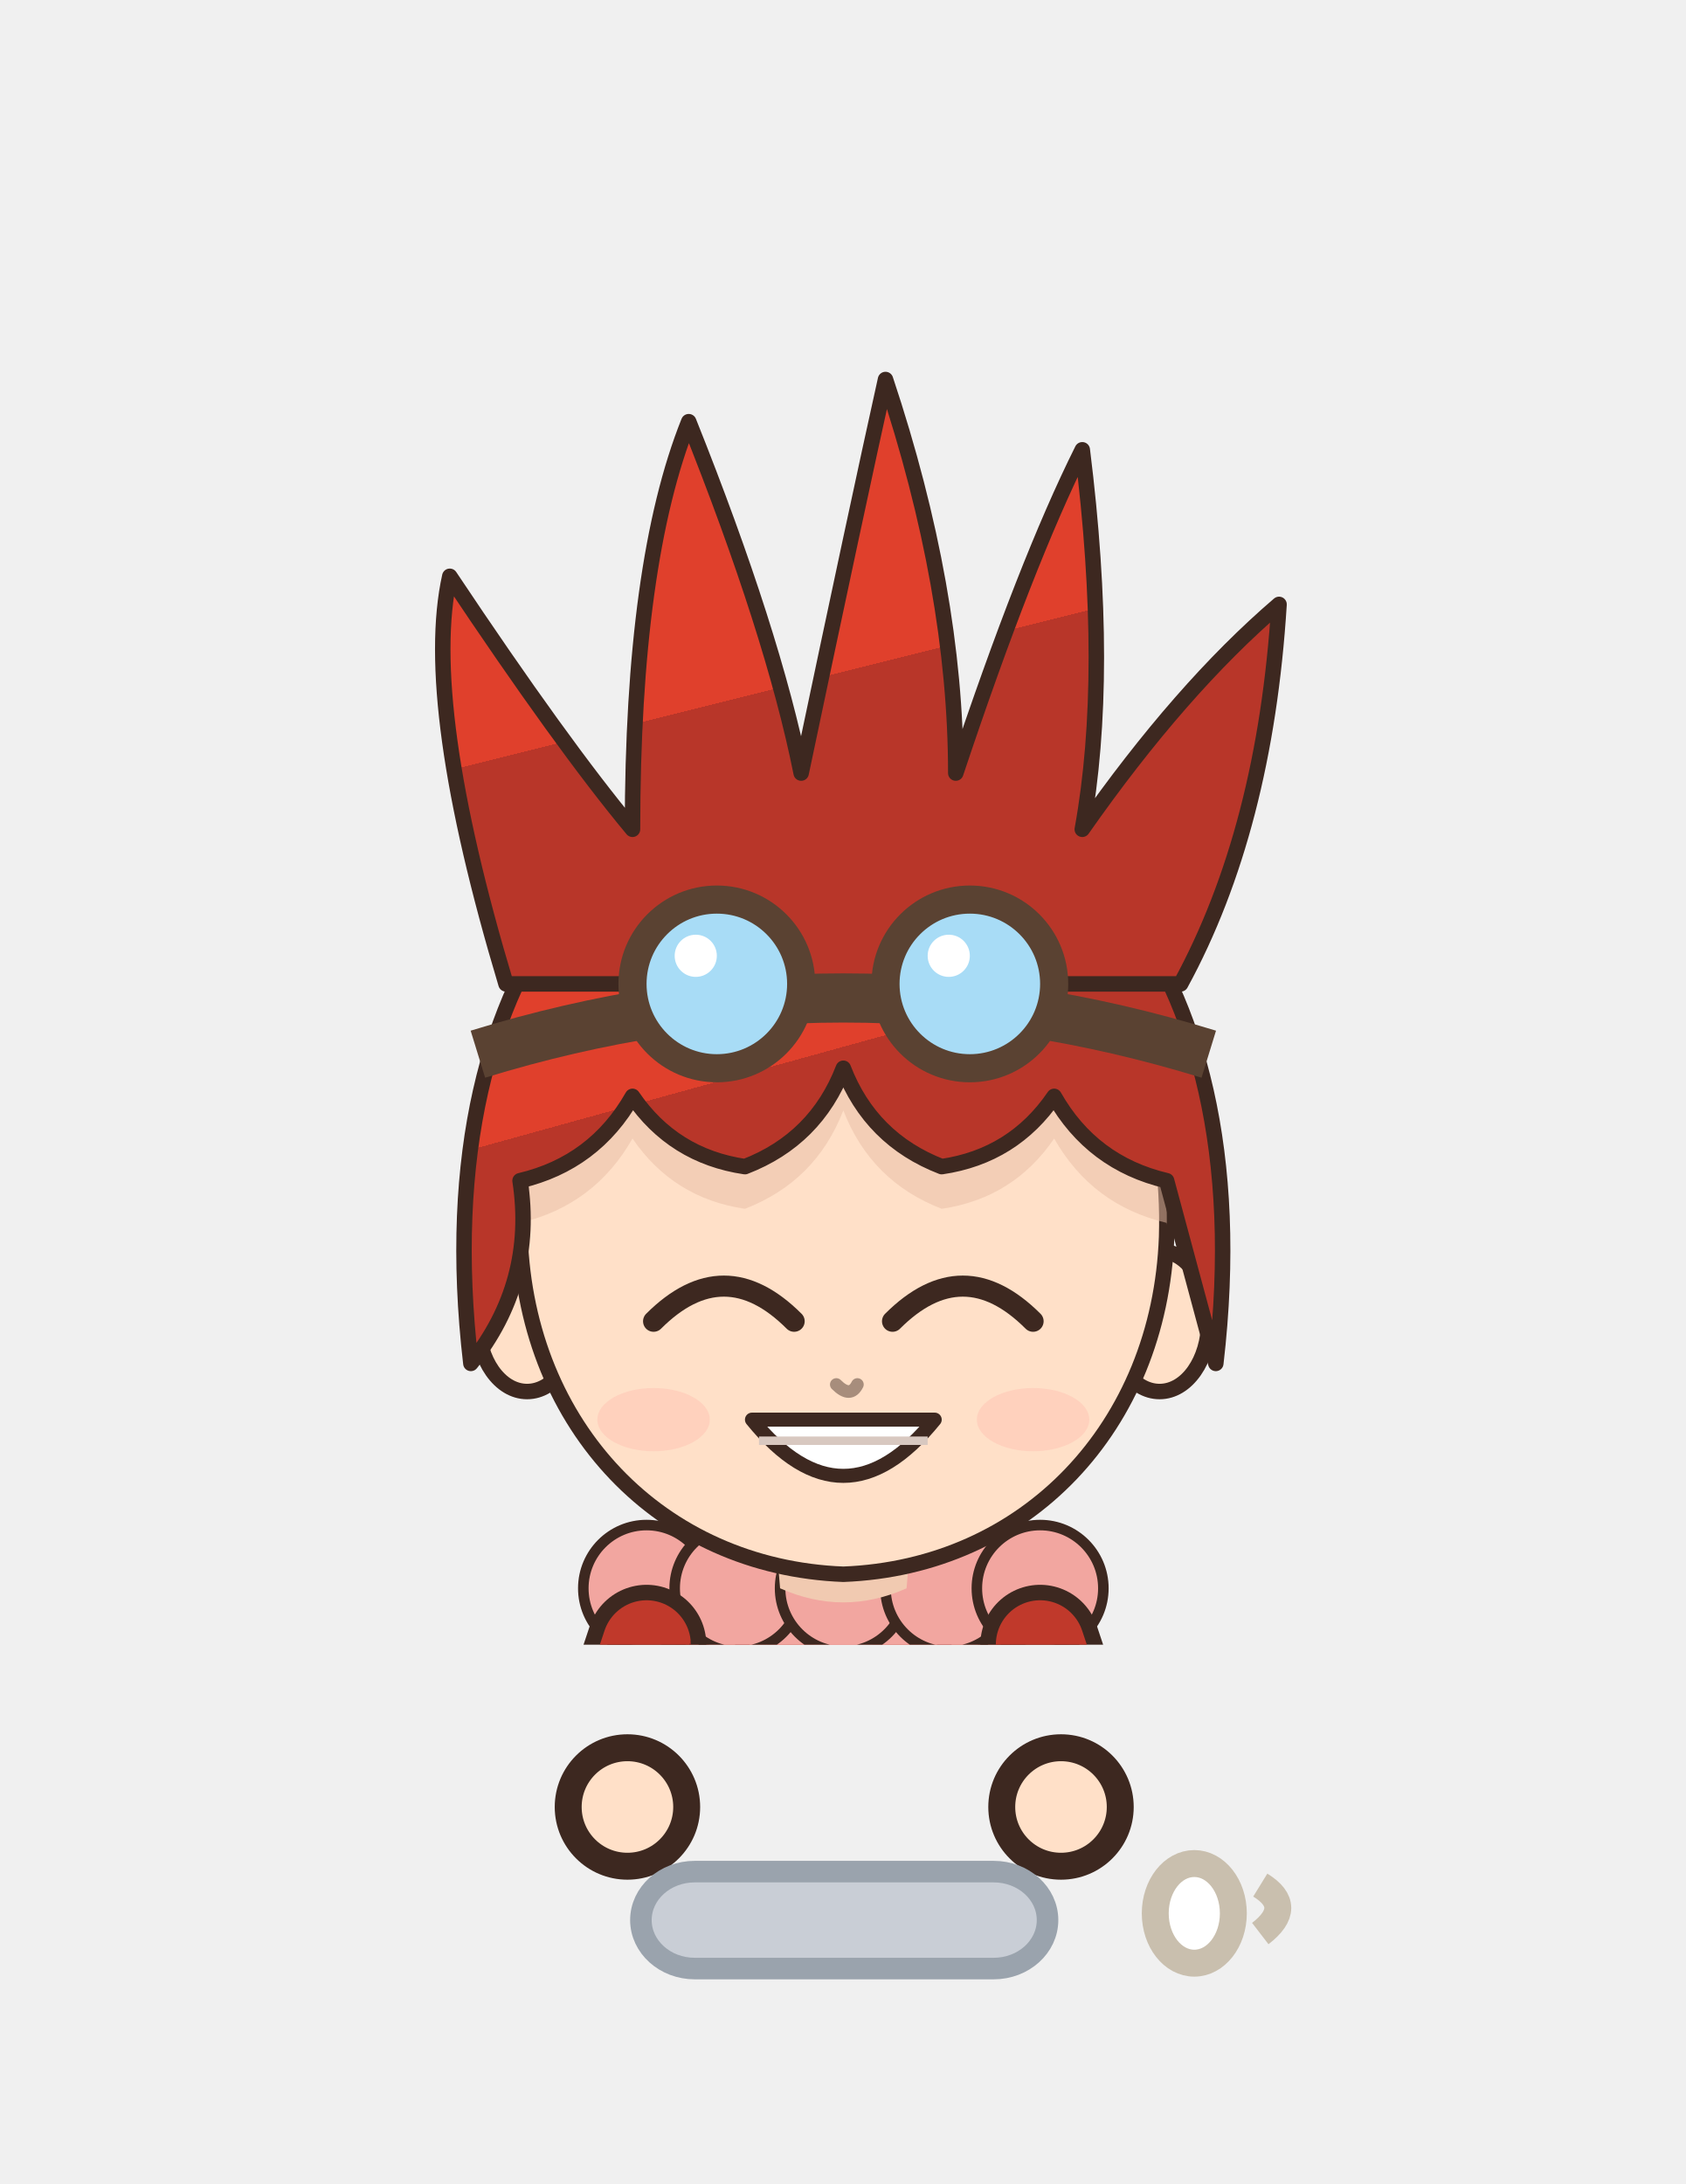
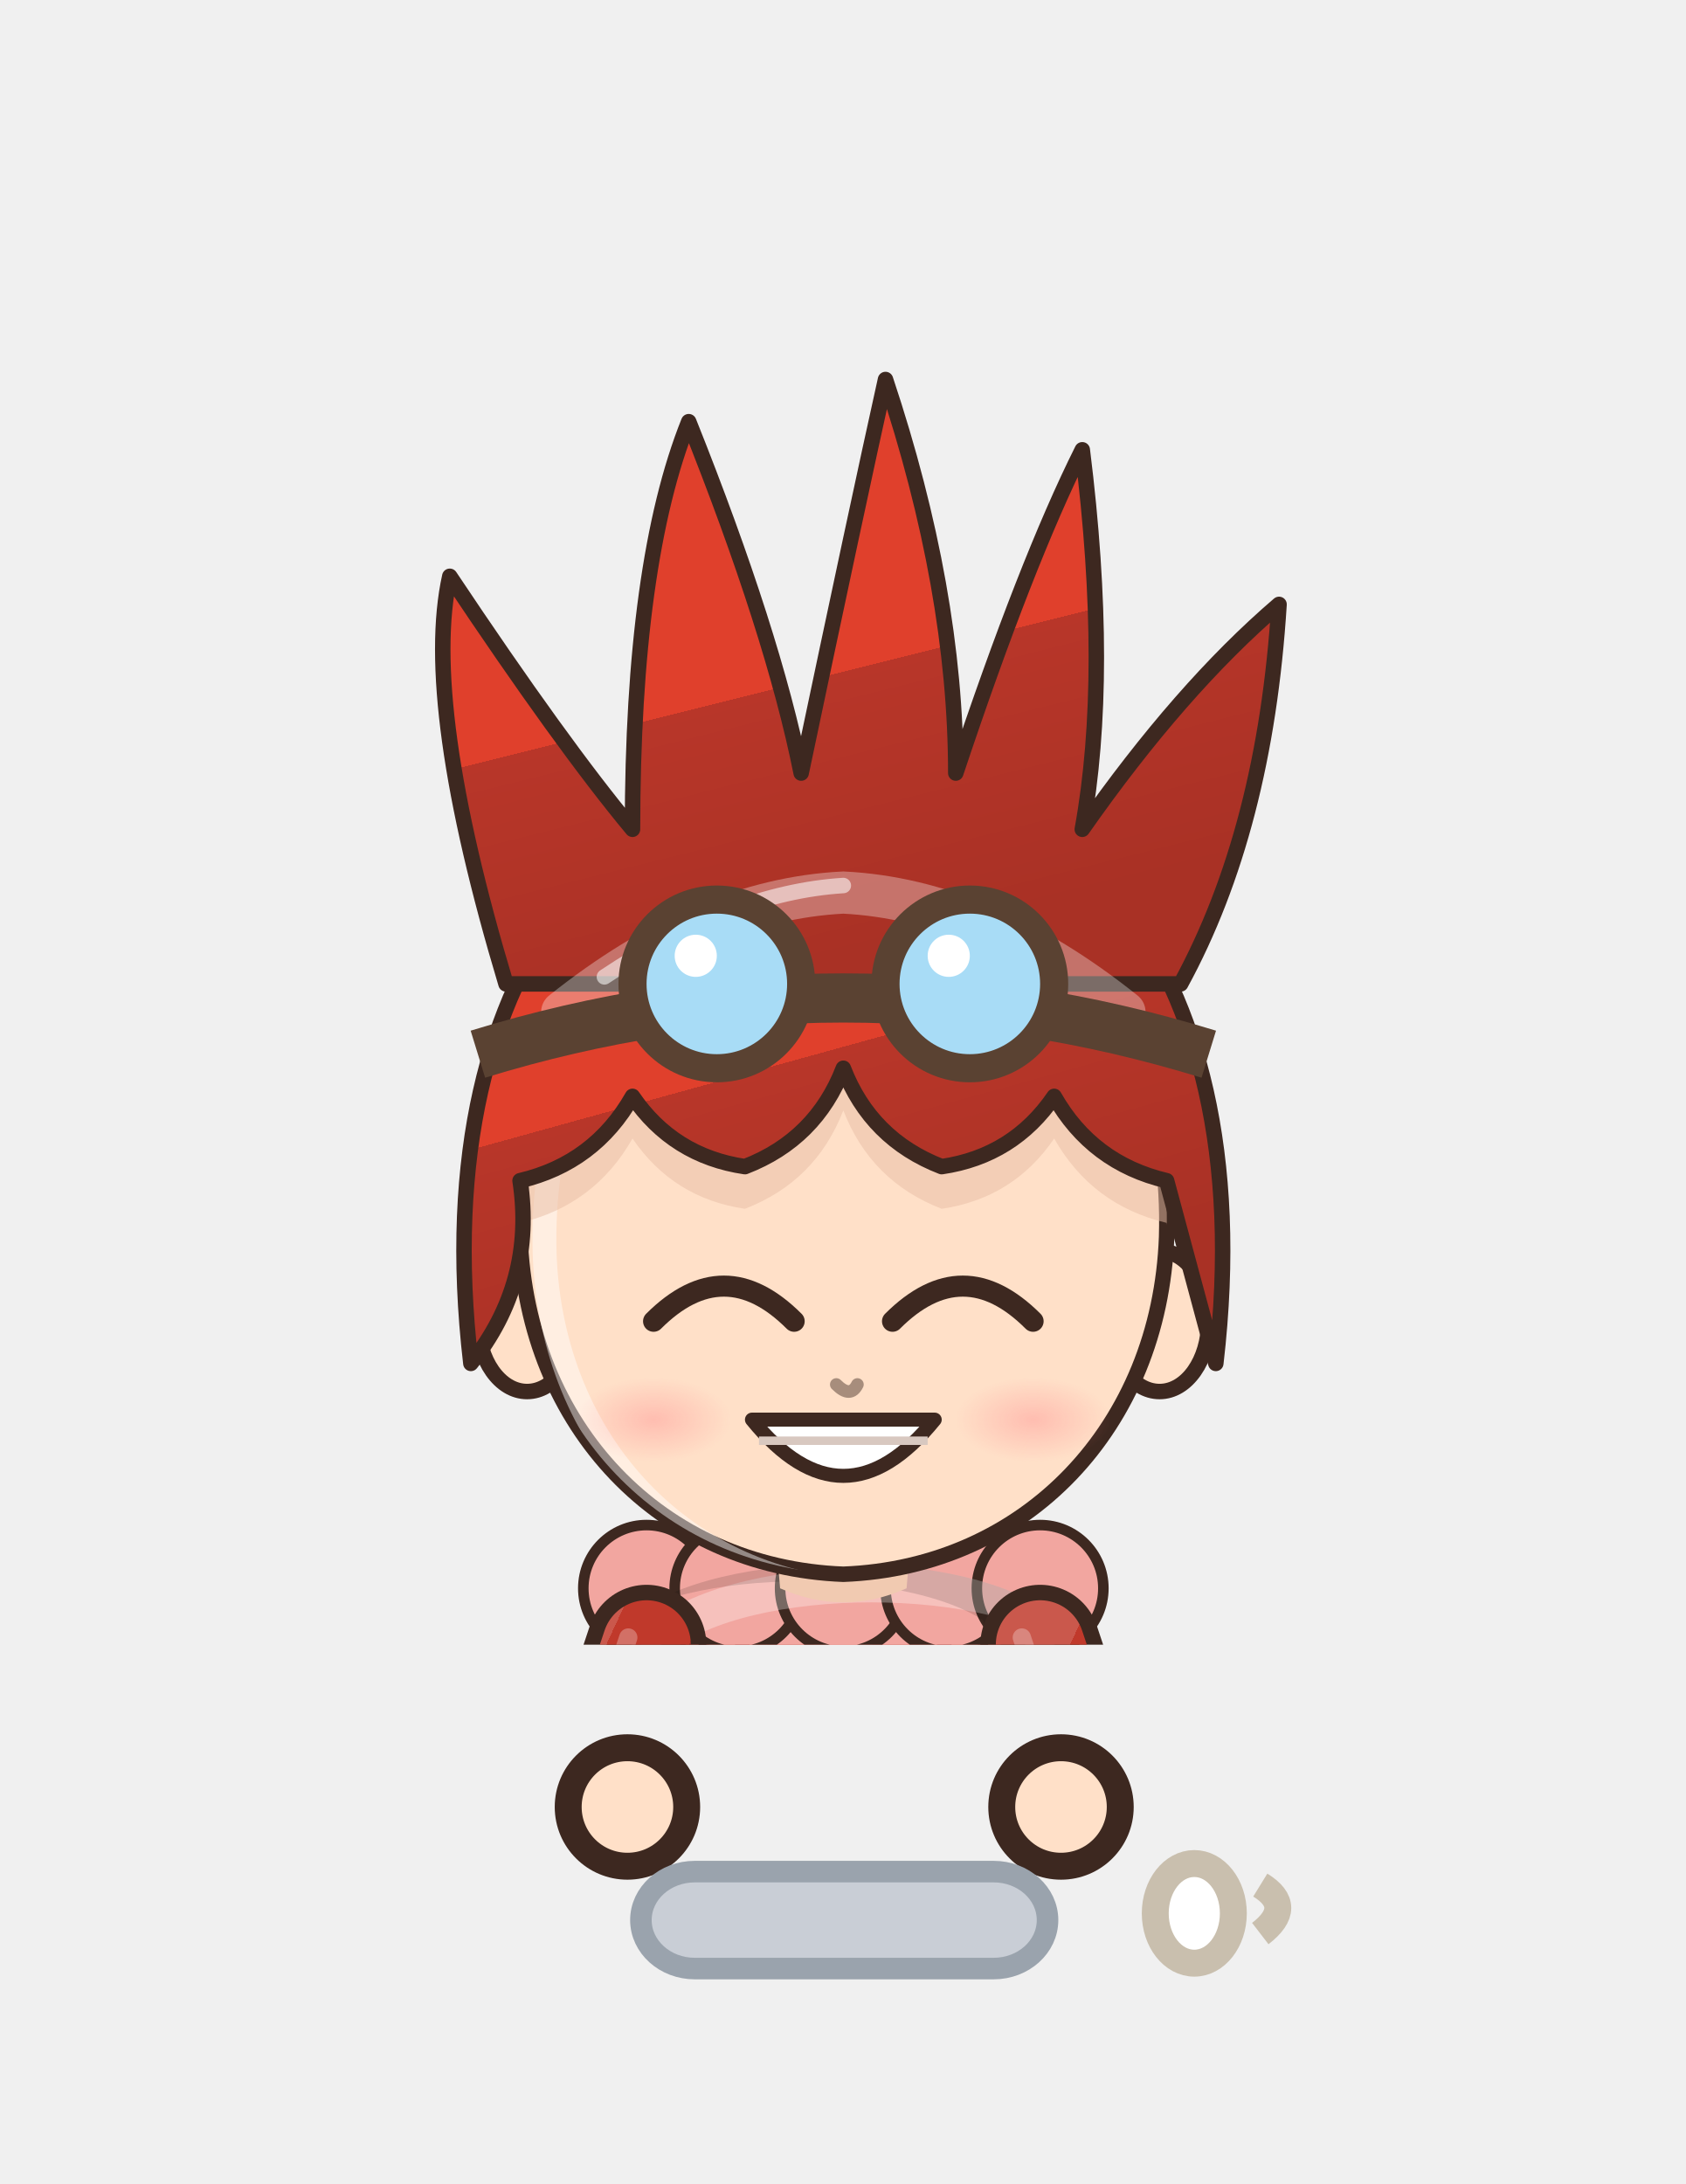
<svg xmlns="http://www.w3.org/2000/svg" viewBox="972.4 332.9 62.6 81.1" width="62.6" height="81.1">
  <svg x="972.4" y="332.9" viewBox="-120 -180 240 234.02" width="62.634" height="61.073">
    <defs>
      <linearGradient id="hair107" x1="0" y1="0" x2=".35" y2="1">
-         <stop offset="0" stop-color="#e0402c" />
+         <stop offset="0" stop-color="#e45e4d" />
+         <stop offset=".16" stop-color="#e45e4d" />
+         <stop offset=".16" stop-color="#e0402c" />
        <stop offset=".58" stop-color="#e0402c" />
        <stop offset=".58" stop-color="#b83629" />
-         <stop offset="1" stop-color="#b83629" />
+         <stop offset="1" stop-color="#a93125" />
      </linearGradient>
      <radialGradient id="skin107" cx=".4" cy=".32" r=".85">
        <stop offset="0" stop-color="#ffe0c8" />
        <stop offset=".84" stop-color="#ffe0c8" />
        <stop offset=".84" stop-color="#f1cab1" />
        <stop offset="1" stop-color="#f1cab1" />
      </radialGradient>
      <linearGradient id="cloth107" x1="0" y1="0" x2=".45" y2="1">
-         <stop offset="0" stop-color="#c0392b" />
+         <stop offset="0" stop-color="#ca584c" />
+         <stop offset=".16" stop-color="#ca584c" />
+         <stop offset=".16" stop-color="#c0392b" />
        <stop offset=".6" stop-color="#c0392b" />
        <stop offset=".6" stop-color="#a23129" />
-         <stop offset="1" stop-color="#a23129" />
+         <stop offset="1" stop-color="#952d25" />
      </linearGradient>
      <linearGradient id="iris107" x1="0" y1="0" x2="0" y2="1">
        <stop offset="0" stop-color="#5a481a" />
        <stop offset=".5" stop-color="#c9a23a" />
        <stop offset="1" stop-color="#e1cb92" />
      </linearGradient>
      <linearGradient id="straw107" x1="0" y1="0" x2=".3" y2="1">
-         <stop offset="0" stop-color="#ffe39a" />
+         <stop offset="0" stop-color="#ffe7aa" />
+         <stop offset=".16" stop-color="#ffe7aa" />
+         <stop offset=".16" stop-color="#ffe39a" />
        <stop offset=".58" stop-color="#ffe39a" />
        <stop offset=".58" stop-color="#e9b456" />
-         <stop offset="1" stop-color="#e9b456" />
+         <stop offset="1" stop-color="#d6a54f" />
      </linearGradient>
+       <radialGradient id="blush107">
+         <stop offset="0" stop-color="#ff7f86" stop-opacity=".9" />
+         <stop offset="1" stop-color="#ff7f86" stop-opacity="0" />
+       </radialGradient>
      <clipPath id="face107">
        <path d="M -46,-4 C -47,-38 -25,-55 0,-55 C 25,-55 47,-38 46,-4 C 45,23 26,43 0,44 C -26,43 -45,23 -46,-4 Z" />
      </clipPath>
+       <clipPath id="torso107">
+         <path d="M -30,50 C -34,68 -28,94 -26,124 L 26,124 C 28,94 34,68 30,50 C 18,40 -18,40 -30,50 Z" />
+       </clipPath>
    </defs>
-     <rect x="-23" y="118" width="20" height="84" rx="8" fill="#2b2a38" stroke="#3d2820" stroke-width="2.2" stroke-linejoin="round" />
+     <ellipse cx="0" cy="208" rx="42" ry="7" fill="#000000" opacity=".16" />
+     <path d="M -23.5,118 Q -24.5,160.0 -20.5,202 L -5.5,202 Q -1.5,160.0 -2.5,118 Z" fill="#2b2a38" stroke="#3d2820" stroke-width="2.2" stroke-linejoin="round" />
+     <path d="M -9,124 Q -8,160 -10,196" stroke="#000000" stroke-width="4.5" fill="none" opacity=".14" stroke-linecap="round" />
+     <path d="M -18,126 Q -19,150 -18,170" stroke="#ffffff" stroke-width="2" fill="none" opacity=".22" stroke-linecap="round" />
    <ellipse cx="-13" cy="205" rx="14" ry="7" fill="#3a2a24" stroke="#3d2820" stroke-width="2.2" stroke-linejoin="round" />
-     <rect x="3" y="118" width="20" height="84" rx="8" fill="#2b2a38" stroke="#3d2820" stroke-width="2.2" stroke-linejoin="round" />
+     <ellipse cx="-17" cy="202.5" rx="5" ry="2" fill="#ffffff" opacity=".35" />
+     <path d="M 2.5,118 Q 1.5,160.0 5.5,202 L 20.5,202 Q 24.5,160.0 23.5,118 Z" fill="#2b2a38" stroke="#3d2820" stroke-width="2.2" stroke-linejoin="round" />
+     <path d="M 17,124 Q 18,160 16,196" stroke="#000000" stroke-width="4.5" fill="none" opacity=".14" stroke-linecap="round" />
+     <path d="M 8,126 Q 7,150 8,170" stroke="#ffffff" stroke-width="2" fill="none" opacity=".22" stroke-linecap="round" />
    <ellipse cx="13" cy="205" rx="14" ry="7" fill="#3a2a24" stroke="#3d2820" stroke-width="2.2" stroke-linejoin="round" />
+     <ellipse cx="9" cy="202.5" rx="5" ry="2" fill="#ffffff" opacity=".35" />
    <path d="M -30,50 C -34,68 -28,94 -26,124 L 26,124 C 28,94 34,68 30,50 C 18,40 -18,40 -30,50 Z" fill="url(#cloth107)" stroke="#3d2820" stroke-width="2.2" stroke-linejoin="round" />
    <path d="M -11,42 L 11,42 L 11,124 L -11,124 Z" fill="#f2a6a0" />
    <path d="M -11,42 L -20,74 L -11,124 M 11,42 L 20,74 L 11,124" stroke="#852a27" stroke-width="2" fill="none" />
    <circle cx="-28" cy="46" r="9" fill="#f2a6a0" stroke="#3d2820" stroke-width="1.5" />
    <circle cx="-15" cy="46" r="9" fill="#f2a6a0" stroke="#3d2820" stroke-width="1.5" />
    <circle cx="0" cy="46" r="9" fill="#f2a6a0" stroke="#3d2820" stroke-width="1.5" />
    <circle cx="15" cy="46" r="9" fill="#f2a6a0" stroke="#3d2820" stroke-width="1.5" />
    <circle cx="28" cy="46" r="9" fill="#f2a6a0" stroke="#3d2820" stroke-width="1.5" />
+     <g clip-path="url(#torso107)">
+       <path d="M -30,50 C -34,68 -28,94 -26,124 L 26,124 C 28,94 34,68 30,50 C 18,40 -18,40 -30,50 Z" transform="translate(4,3)" fill="none" stroke="#ffffff" stroke-width="5" opacity=".3" />
+       <path d="M -30,50 C -34,68 -28,94 -26,124 L 26,124 C 28,94 34,68 30,50 C 18,40 -18,40 -30,50 Z" transform="translate(-6,-2)" fill="none" stroke="#000000" stroke-width="9" opacity=".13" />
+     </g>
    <path d="M -27,112 L -36,176 L -10,176 L -9,118 Z M 27,112 L 36,176 L 10,176 L 9,118 Z" fill="url(#cloth107)" stroke="#3d2820" stroke-width="2.2" stroke-linejoin="round" />
    <path d="M -28,54 L -38,84 L -31,102" stroke="#3d2820" stroke-width="17" fill="none" stroke-linecap="round" stroke-linejoin="round" />
    <path d="M -28,54 L -38,84 L -31,102" stroke="url(#cloth107)" stroke-width="12.6" fill="none" stroke-linecap="round" stroke-linejoin="round" />
+     <path d="M -28,54 L -38,84 L -31,102" transform="translate(-2.6,-1)" stroke="#ffffff" stroke-width="2.6" fill="none" stroke-linecap="round" stroke-linejoin="round" opacity=".28" />
    <path d="M 28,54 L 38,84 L 31,102" stroke="#3d2820" stroke-width="17" fill="none" stroke-linecap="round" stroke-linejoin="round" />
    <path d="M 28,54 L 38,84 L 31,102" stroke="url(#cloth107)" stroke-width="12.6" fill="none" stroke-linecap="round" stroke-linejoin="round" />
+     <path d="M 28,54 L 38,84 L 31,102" transform="translate(-2.6,-1)" stroke="#ffffff" stroke-width="2.6" fill="none" stroke-linecap="round" stroke-linejoin="round" opacity=".28" />
    <circle cx="-31" cy="102" r="8.5" fill="url(#skin107)" stroke="#3d2820" stroke-width="2.2" />
    <circle cx="31" cy="102" r="8.5" fill="url(#skin107)" stroke="#3d2820" stroke-width="2.2" />
    <path d="M -44,64 L -32,62 L -31,72 L -43,74 Z" fill="#5cb87a" stroke="#3d2820" stroke-width="1.4" />
    <path d="M -10,34 L 10,34 L 9,46 Q 0,50 -9,46 Z" fill="#f1cab1" />
    <ellipse cx="-45" cy="8" rx="7" ry="10" fill="url(#skin107)" stroke="#3d2820" stroke-width="2.2" stroke-linejoin="round" />
    <ellipse cx="45" cy="8" rx="7" ry="10" fill="url(#skin107)" stroke="#3d2820" stroke-width="2.2" stroke-linejoin="round" />
    <path d="M -46,-4 C -47,-38 -25,-55 0,-55 C 25,-55 47,-38 46,-4 C 45,23 26,43 0,44 C -26,43 -45,23 -46,-4 Z" fill="url(#skin107)" stroke="#3d2820" stroke-width="2.2" stroke-linejoin="round" />
    <g clip-path="url(#face107)">
+       <path d="M -46,-4 C -47,-38 -25,-55 0,-55 C 25,-55 47,-38 46,-4 C 45,23 26,43 0,44 C -26,43 -45,23 -46,-4 Z" transform="translate(3.5,2.5)" fill="none" stroke="#ffffff" stroke-width="3.4" opacity=".45" />
+     </g>
+     <g clip-path="url(#face107)">
      <path d="M -53,14 C -60,-46 -28,-72 0,-72 C 28,-72 60,-46 53,14 L 46,-12 Q 35.4,-14.5 30,-24 Q 24.2,-15.5 14,-14 Q 3.9,-17.9 0,-28 Q -3.9,-17.9 -14,-14 Q -24.2,-15.5 -30,-24 Q -35.4,-14.5 -46,-12 Q -43.8,2.5 -53,14 Z" transform="translate(0,6)" fill="#e7bca4" opacity=".5" />
    </g>
    <path d="M -27,8 Q -17,-2 -7,8" stroke="#3d2820" stroke-width="3" fill="none" stroke-linecap="round" />
    <path d="M 7,8 Q 17,-2 27,8" stroke="#3d2820" stroke-width="3" fill="none" stroke-linecap="round" />
    <path d="M -13,22 Q 0,38 13,22 Z" fill="#ffffff" stroke="#3d2820" stroke-width="2" stroke-linejoin="round" />
    <path d="M -12,25 L 12,25" stroke="#d8c8c0" stroke-width="1.2" />
-     <ellipse cx="-27" cy="22" rx="8" ry="4.5" fill="#ff8c8c" opacity="0.18" />
-     <ellipse cx="27" cy="22" rx="8" ry="4.5" fill="#ff8c8c" opacity="0.18" />
+     <ellipse cx="-27" cy="22" rx="11" ry="6" fill="url(#blush107)" opacity="0.40" />
+     <ellipse cx="27" cy="22" rx="11" ry="6" fill="url(#blush107)" opacity="0.40" />
    <path d="M -1,17 Q 1,19 2,17" stroke="#a78d7c" stroke-width="1.8" fill="none" stroke-linecap="round" />
    <path d="M -53,14 C -60,-46 -28,-72 0,-72 C 28,-72 60,-46 53,14 L 46,-12 Q 35.4,-14.5 30,-24 Q 24.2,-15.5 14,-14 Q 3.9,-17.9 0,-28 Q -3.9,-17.9 -14,-14 Q -24.2,-15.5 -30,-24 Q -35.4,-14.5 -46,-12 Q -43.8,2.5 -53,14 Z" fill="url(#hair107)" stroke="#3d2820" stroke-width="2.2" stroke-linejoin="round" />
    <path d="M -48,-40 Q -60,-80 -56,-98 Q -40,-74 -30,-62 Q -30,-100 -22,-120 Q -10,-90 -6,-70 Q 2,-108 6,-126 Q 16,-96 16,-70 Q 26,-100 34,-116 Q 38,-84 34,-62 Q 48,-82 62,-94 Q 60,-62 48,-40 Z" fill="url(#hair107)" stroke="#3d2820" stroke-width="2.2" stroke-linejoin="round" />
+     <defs>
+       <clipPath id="hf107">
+         <path d="M -53,14 C -60,-46 -28,-72 0,-72 C 28,-72 60,-46 53,14 L 46,-12 Q 35.4,-14.5 30,-24 Q 24.2,-15.5 14,-14 Q 3.9,-17.9 0,-28 Q -3.9,-17.9 -14,-14 Q -24.2,-15.5 -30,-24 Q -35.4,-14.5 -46,-12 Q -43.8,2.5 -53,14 Z" />
+       </clipPath>
+     </defs>
+     <g clip-path="url(#hf107)">
+       <path d="M -40,-36 Q -20,-52 0,-53 Q 20,-52 40,-36" stroke="#ffffff" stroke-width="6" fill="none" stroke-linecap="round" opacity=".32" />
+       <path d="M -34,-41 Q -16,-53 0,-54" stroke="#ffffff" stroke-width="2.2" fill="none" stroke-linecap="round" opacity=".55" />
+     </g>
    <path d="M -52,-30 Q 0,-46 52,-30" stroke="#5a4232" stroke-width="7" fill="none" />
    <circle cx="-18" cy="-40" r="12" fill="#a8dcf6" stroke="#5a4232" stroke-width="4" />
    <circle cx="-21" cy="-44" r="3" fill="#ffffff" />
    <circle cx="18" cy="-40" r="12" fill="#a8dcf6" stroke="#5a4232" stroke-width="4" />
    <circle cx="15" cy="-44" r="3" fill="#ffffff" />
  </svg>
  <circle cx="995.7" cy="400.0" r="2.2" fill="#ffe0c8" stroke="#3d2820" stroke-width="1.0" />
  <circle cx="1011.8" cy="400.0" r="2.2" fill="#ffe0c8" stroke="#3d2820" stroke-width="1.0" />
  <rect x="996.2" y="402.4" width="15.1" height="3.6" rx="2" fill="#c9ced6" stroke="#9aa3ad" stroke-width=".8" />
  <rect x="1015.3" y="402.1" width="2.9" height="3.7" rx="2" fill="#ffffff" stroke="#c9bfae" />
  <path d="M 1019.2,402.9 q 1.3,0.8 0,1.8" stroke="#c9bfae" fill="none" />
</svg>
